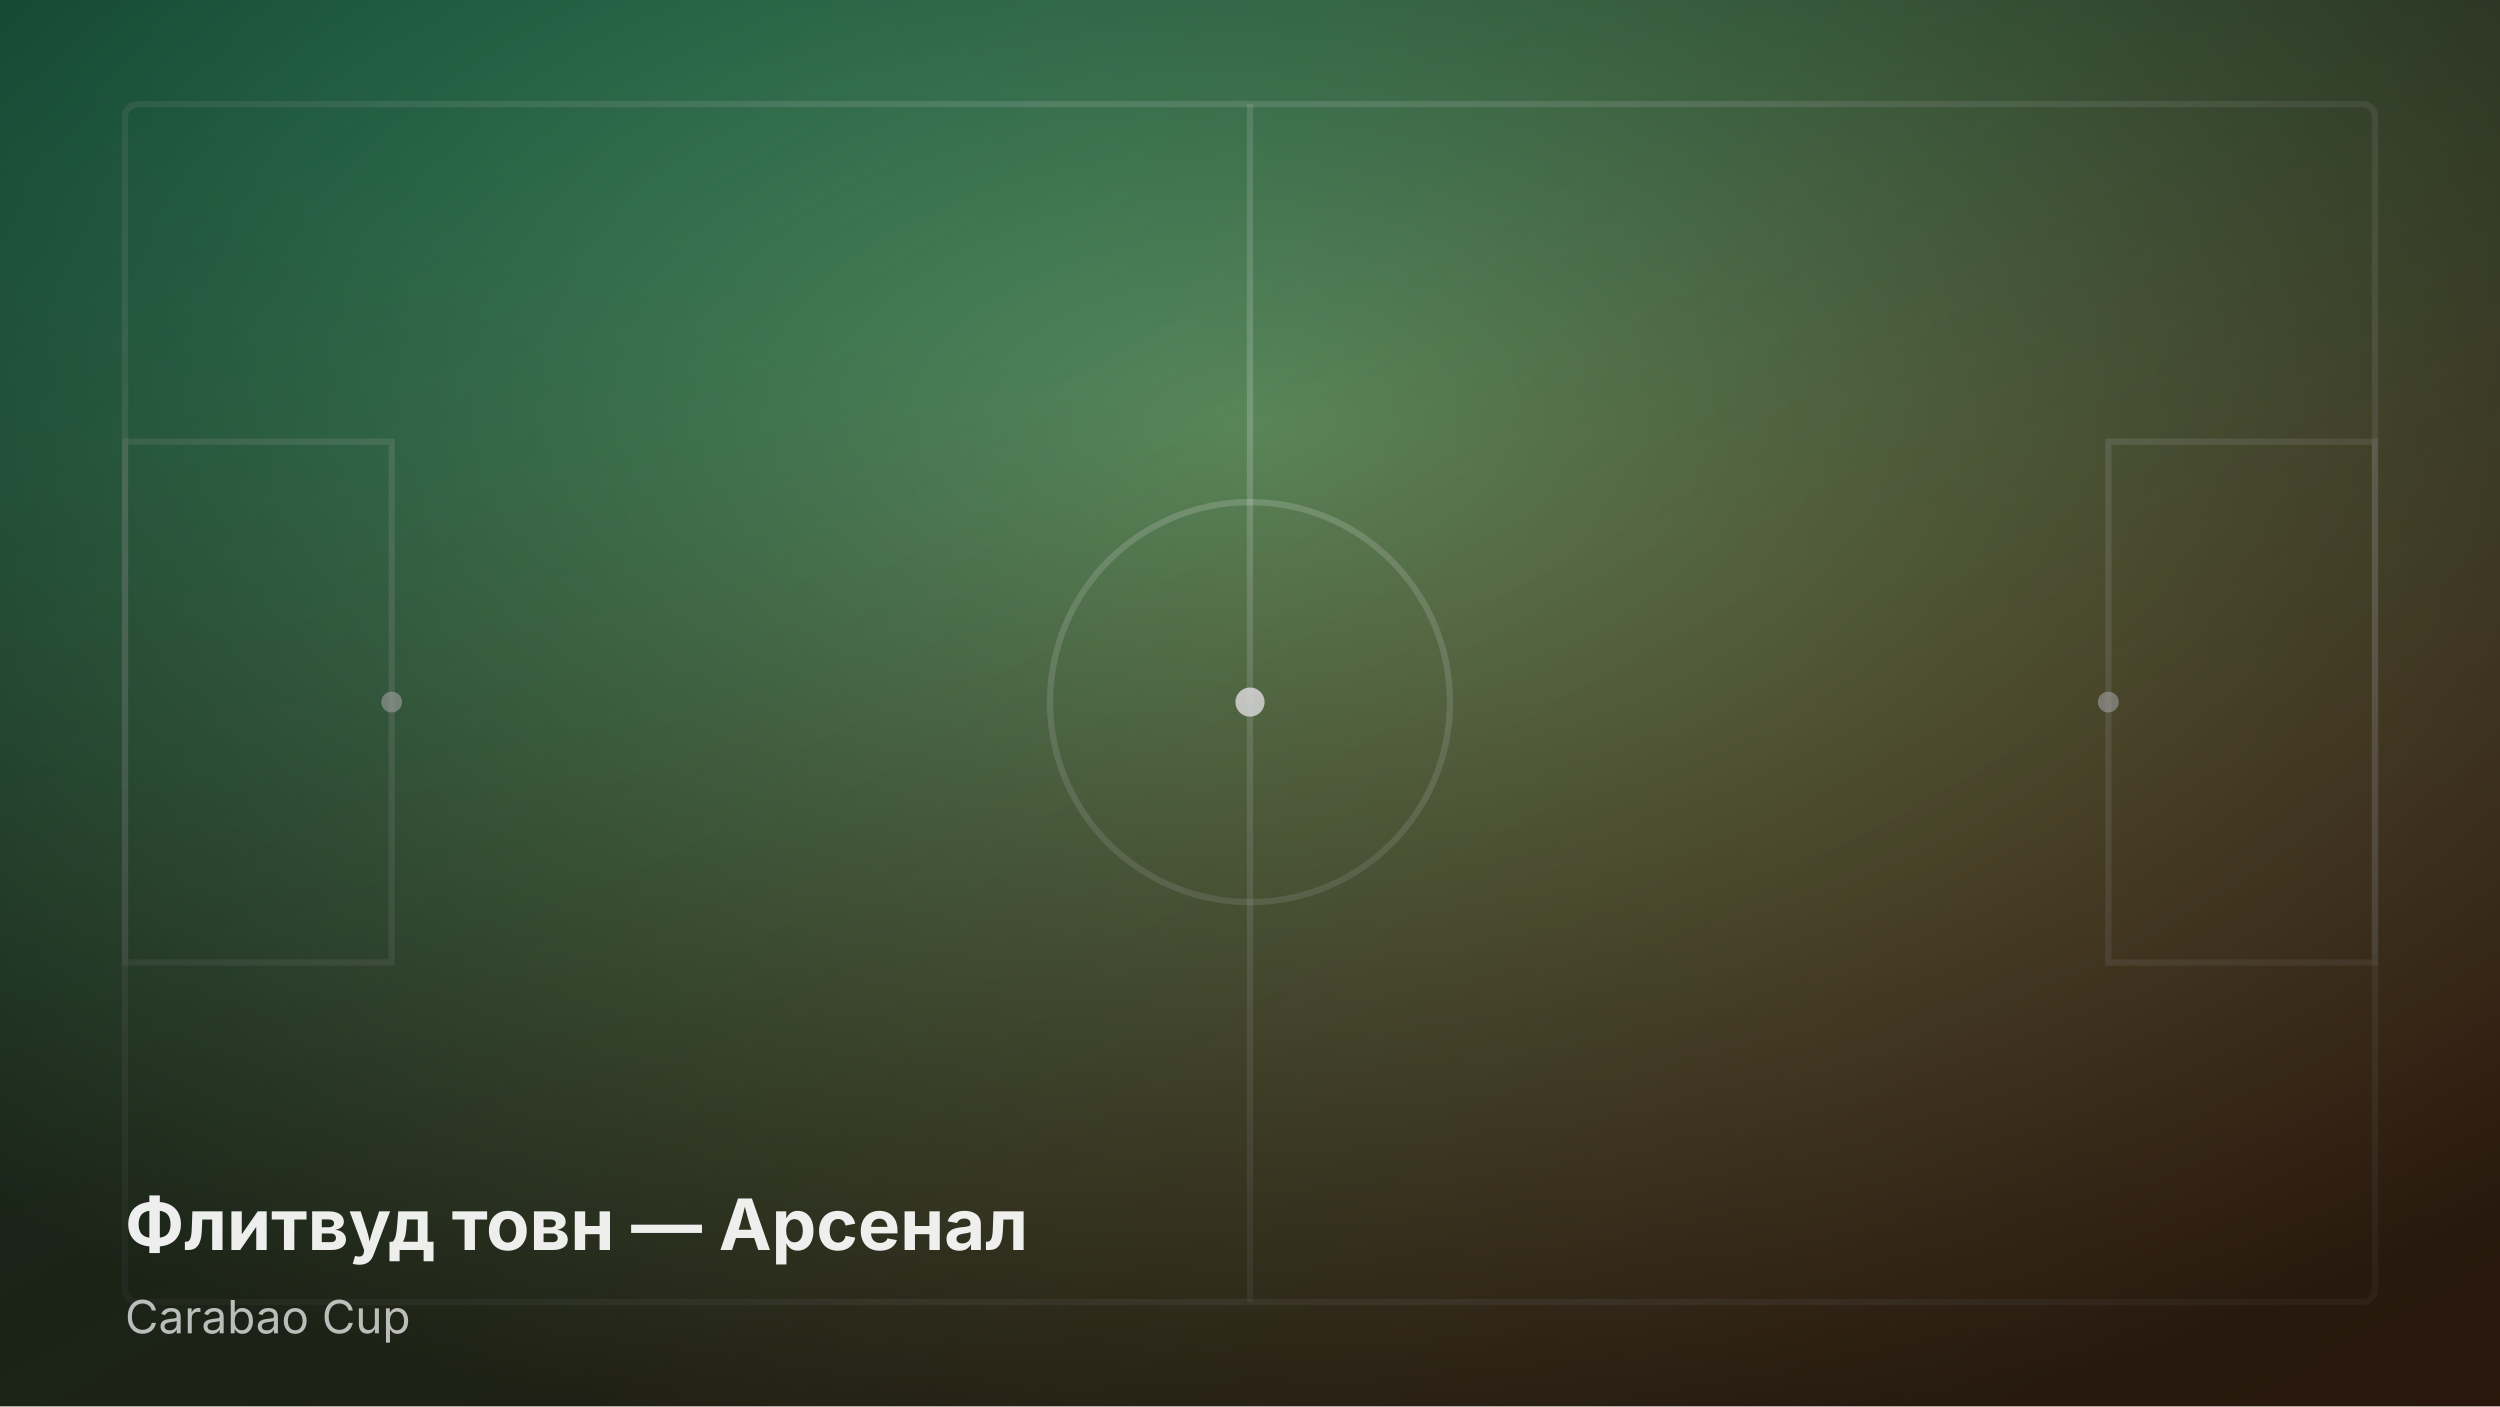
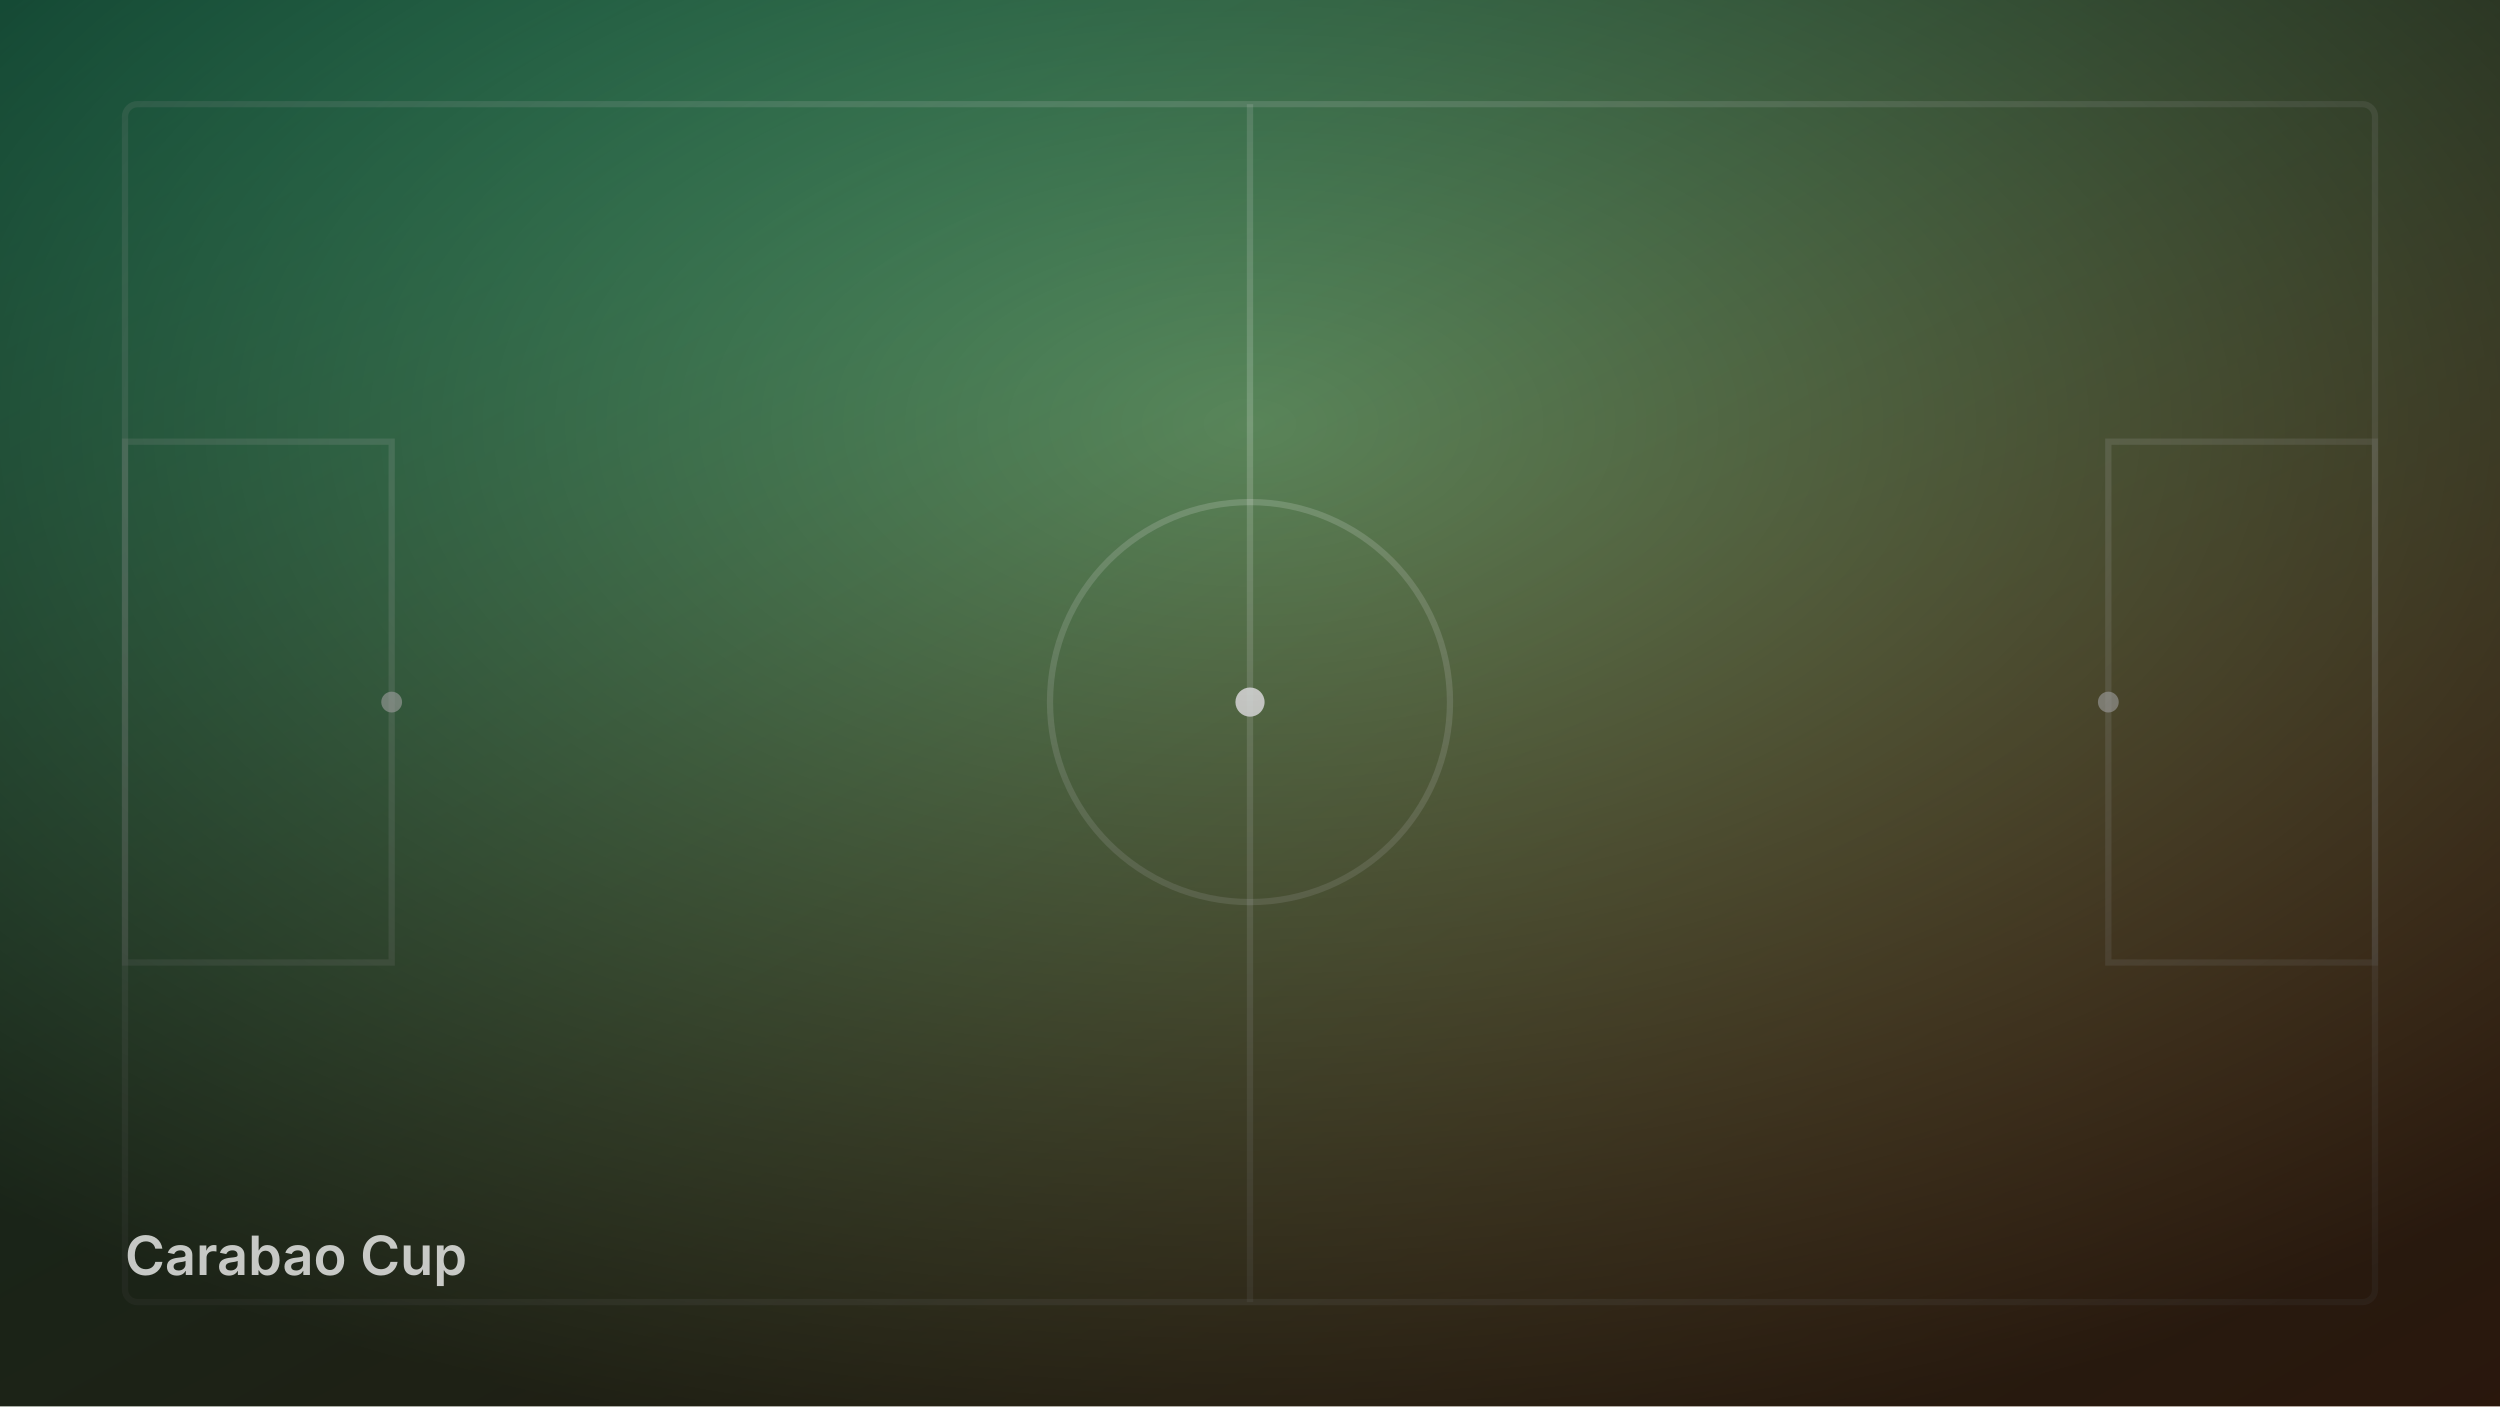
<svg xmlns="http://www.w3.org/2000/svg" viewBox="0 0 1200 675" width="1200" height="675">
  <defs>
    <linearGradient id="g" x1="0" y1="0" x2="1" y2="1">
      <stop offset="0" stop-color="hsl(156 55% 42%)" />
      <stop offset="1" stop-color="hsl(22 55% 38%)" />
    </linearGradient>
    <radialGradient id="v" cx="50%" cy="30%" r="75%">
      <stop offset="0" stop-color="#000" stop-opacity="0" />
      <stop offset="1" stop-color="#000" stop-opacity=".72" />
    </radialGradient>
  </defs>
  <rect width="1200" height="675" fill="url(#g)" />
  <g fill="none" stroke="#ffffff" stroke-opacity=".18" stroke-width="3">
    <rect x="60" y="50" width="1080" height="575" rx="6" />
    <line x1="600" y1="50" x2="600" y2="625" />
    <circle cx="600" cy="337" r="96" />
    <rect x="60" y="212" width="128" height="250" />
    <rect x="1012" y="212" width="128" height="250" />
  </g>
  <g fill="#ffffff" fill-opacity=".9">
    <circle cx="600" cy="337" r="7" />
    <circle cx="188" cy="337" r="5" fill-opacity=".6" />
    <circle cx="1012" cy="337" r="5" fill-opacity=".6" />
  </g>
  <rect width="1200" height="675" fill="url(#v)" />
-   <text x="60" y="600" font-family="Inter,system-ui,sans-serif" font-size="34" font-weight="700" fill="#ffffff" fill-opacity=".92">Флитвуд товн — Арсенал</text>
-   <text x="60" y="640" font-family="Inter,system-ui,sans-serif" font-size="22" fill="#ffffff" fill-opacity=".7">Carabao Cup</text>
+   <text x="60" y="612" font-family="Inter,system-ui,sans-serif" font-size="26" font-weight="600" fill="#ffffff" fill-opacity=".75">Carabao Cup</text>
</svg>
